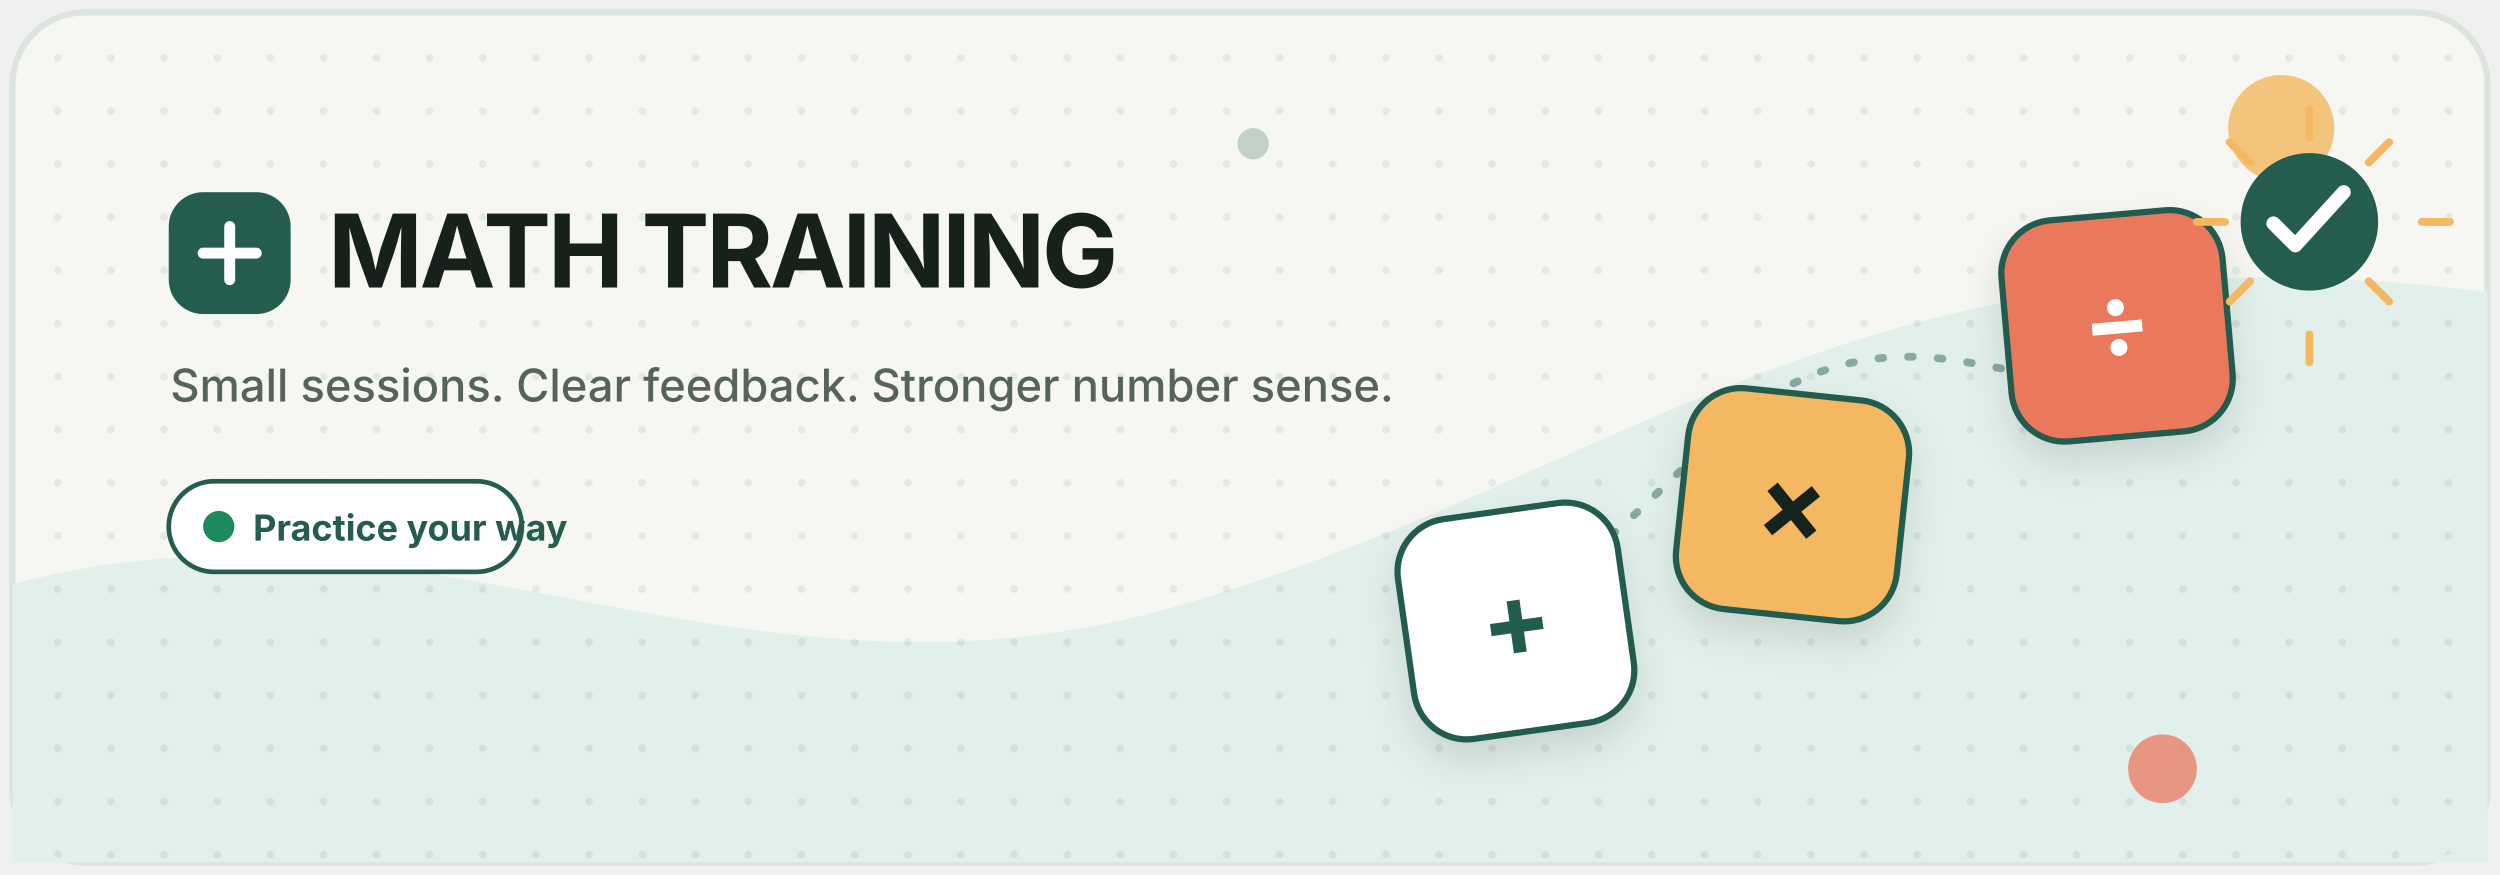
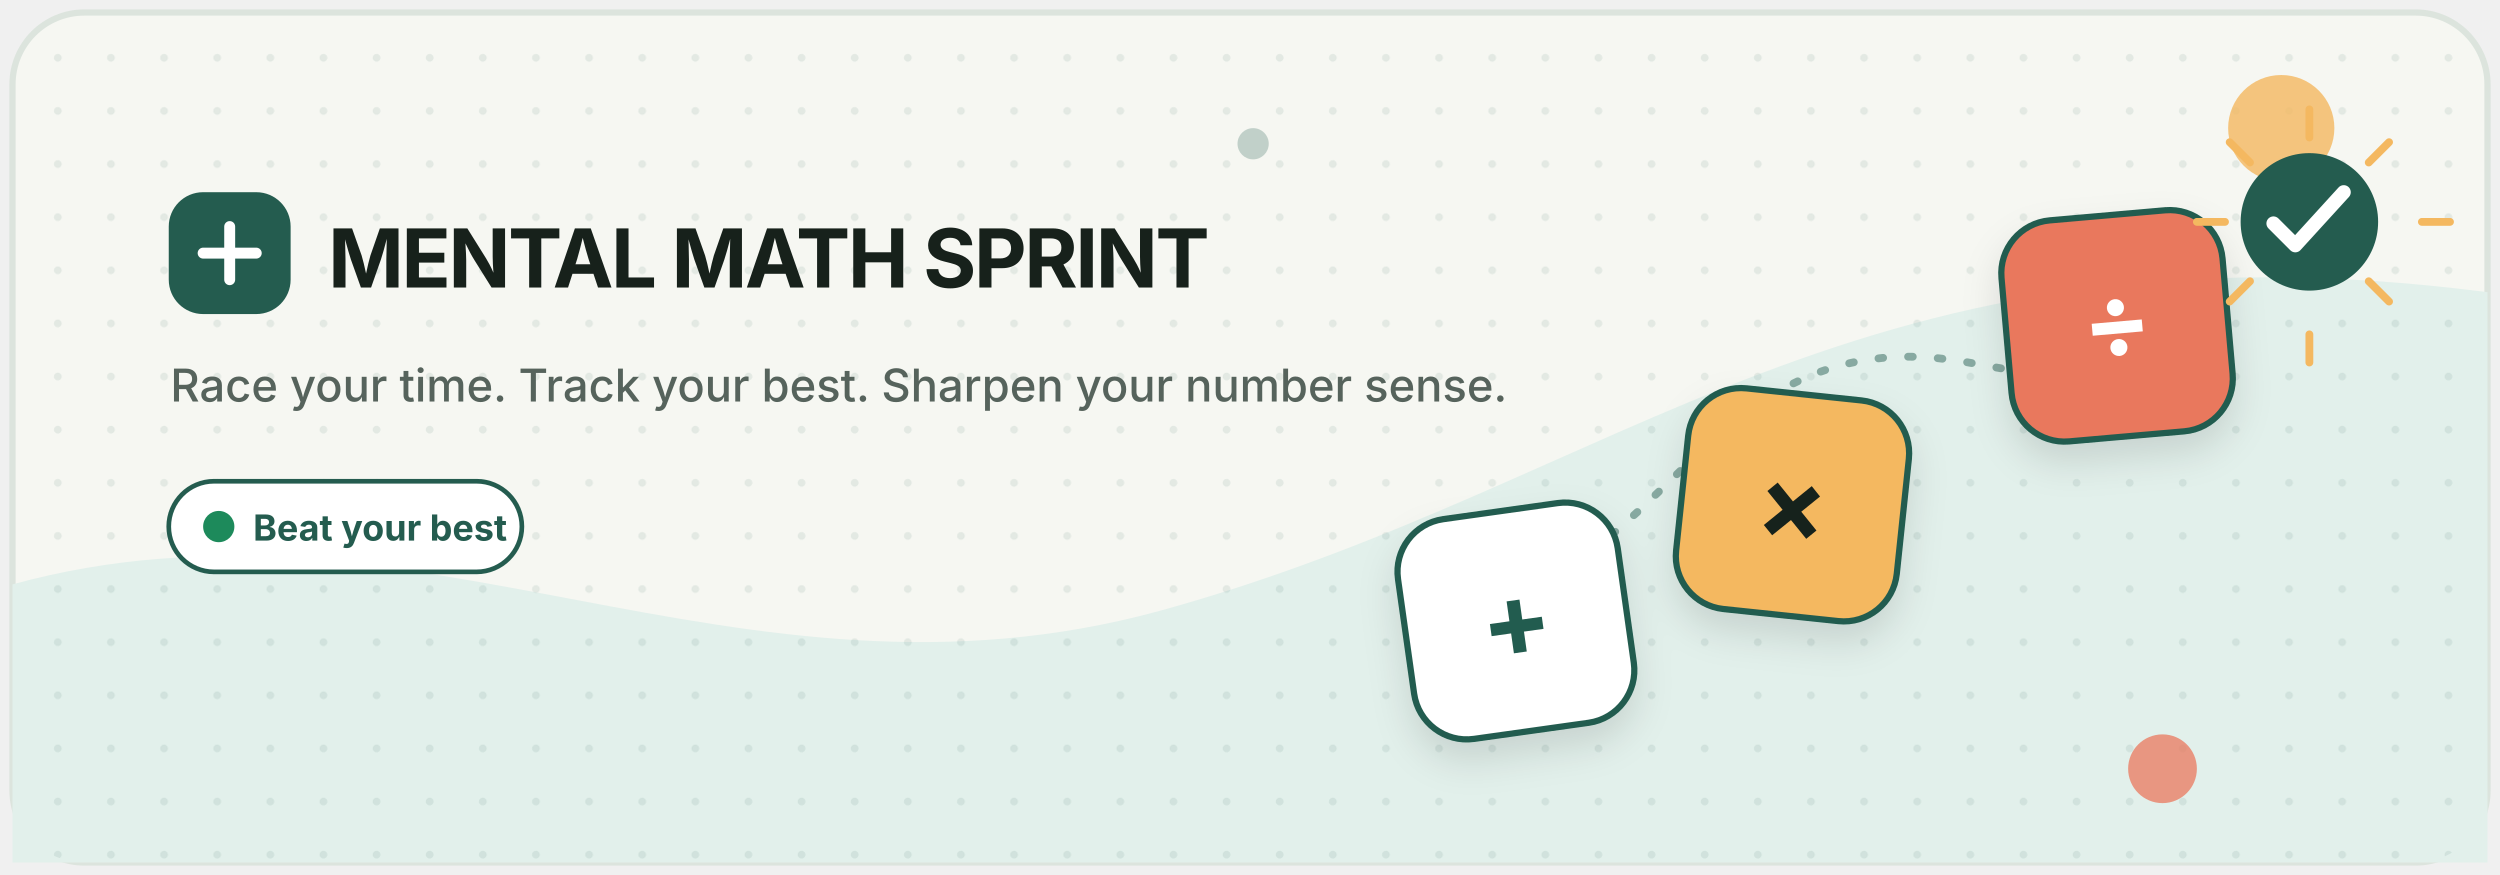
<svg xmlns="http://www.w3.org/2000/svg" viewBox="0 0 1600 560" role="img" aria-labelledby="title desc">
  <defs>
    <pattern id="dots" width="34" height="34" patternUnits="userSpaceOnUse">
      <circle cx="3" cy="3" r="2.5" fill="#245c4f" opacity=".09" />
    </pattern>
    <filter id="shadow" x="-20%" y="-20%" width="140%" height="150%">
      <feDropShadow dx="0" dy="12" stdDeviation="12" flood-color="#17211b" flood-opacity=".12" />
    </filter>
  </defs>
  <rect x="8" y="8" width="1584" height="544" rx="46" fill="#f6f7f2" stroke="#dce4dd" stroke-width="4" />
  <path d="M8 374C263 304 471 465 742 391c298-82 447-256 850-204v365H8Z" fill="#e2f0eb" />
  <rect x="8" y="8" width="1584" height="544" rx="46" fill="url(#dots)" />
  <circle cx="1460" cy="82" r="34" fill="#f4b860" opacity=".8" />
  <circle cx="1384" cy="492" r="22" fill="#e9785d" opacity=".75" />
  <circle cx="802" cy="92" r="10" fill="#245c4f" opacity=".25" />
  <g transform="translate(108 122)">
    <g transform="translate(0 1)">
      <rect width="78" height="78" rx="22" fill="#245c4f" />
      <path d="M22 39h34M39 22v34" stroke="#fff" stroke-width="7" stroke-linecap="round" />
    </g>
-     <text x="102" y="62" fill="#17211b" font-size="65" font-weight="750" letter-spacing="-2" font-family="ui-sans-serif,system-ui,-apple-system,'Segoe UI',sans-serif">MATH TRAINING</text>
-     <text x="1" y="135" fill="#56635c" font-size="29" font-weight="500" font-family="ui-sans-serif,system-ui,-apple-system,'Segoe UI',sans-serif">Small sessions. Clear feedback. Stronger number sense.</text>
+     <text x="102" y="62" fill="#17211b" font-size="52" font-weight="750" letter-spacing="-1.5" font-family="ui-sans-serif,system-ui,-apple-system,'Segoe UI',sans-serif">MENTAL MATH SPRINT</text>
+     <text x="1" y="135" fill="#56635c" font-size="29" font-weight="500" font-family="ui-sans-serif,system-ui,-apple-system,'Segoe UI',sans-serif">Race your time. Track your best. Sharpen your number sense.</text>
    <g transform="translate(0 186)" fill="none" stroke="#245c4f" stroke-width="3">
      <rect width="226" height="58" rx="29" fill="#fff" />
      <circle cx="32" cy="29" r="10" fill="#1d8a5b" stroke="none" />
-       <text x="54" y="38" fill="#245c4f" stroke="none" font-size="23" font-weight="650" font-family="ui-sans-serif,system-ui,-apple-system,'Segoe UI',sans-serif">Practice your way</text>
+       <text x="54" y="38" fill="#245c4f" stroke="none" font-size="23" font-weight="650" font-family="ui-sans-serif,system-ui,-apple-system,'Segoe UI',sans-serif">Beat your best</text>
    </g>
  </g>
  <path d="M950 390c109-36 141-145 247-160 84-12 117 45 210-32" fill="none" stroke="#245c4f" stroke-width="5" stroke-linecap="round" stroke-dasharray="3 16" opacity=".48" />
  <g filter="url(#shadow)" font-family="ui-sans-serif,system-ui,-apple-system,'Segoe UI',sans-serif" font-weight="750" text-anchor="middle">
    <g transform="translate(890 337) rotate(-8)">
      <rect width="142" height="142" rx="34" fill="#fff" stroke="#245c4f" stroke-width="4" />
      <text x="71" y="94" font-size="67" fill="#245c4f">+</text>
    </g>
    <g transform="translate(1084 245) rotate(6)">
      <rect width="142" height="142" rx="34" fill="#f4b860" stroke="#245c4f" stroke-width="4" />
      <text x="71" y="94" font-size="66" fill="#17211b">×</text>
    </g>
    <g transform="translate(1278 144) rotate(-5)">
      <rect width="142" height="142" rx="34" fill="#e9785d" stroke="#245c4f" stroke-width="4" />
      <text x="71" y="91" font-size="65" fill="#fff">÷</text>
    </g>
  </g>
  <g transform="translate(1432 96)">
    <circle cx="46" cy="46" r="44" fill="#245c4f" />
    <path d="m23 47 14 14 31-34" fill="none" stroke="#fff" stroke-width="9" stroke-linecap="round" stroke-linejoin="round" />
    <path d="M46-8v-18M46 118v18M-8 46h-18M118 46h18M8 8-5-5M84 84l13 13M84 8 97-5M8 84-5 97" stroke="#f4b860" stroke-width="5" stroke-linecap="round" />
  </g>
</svg>
